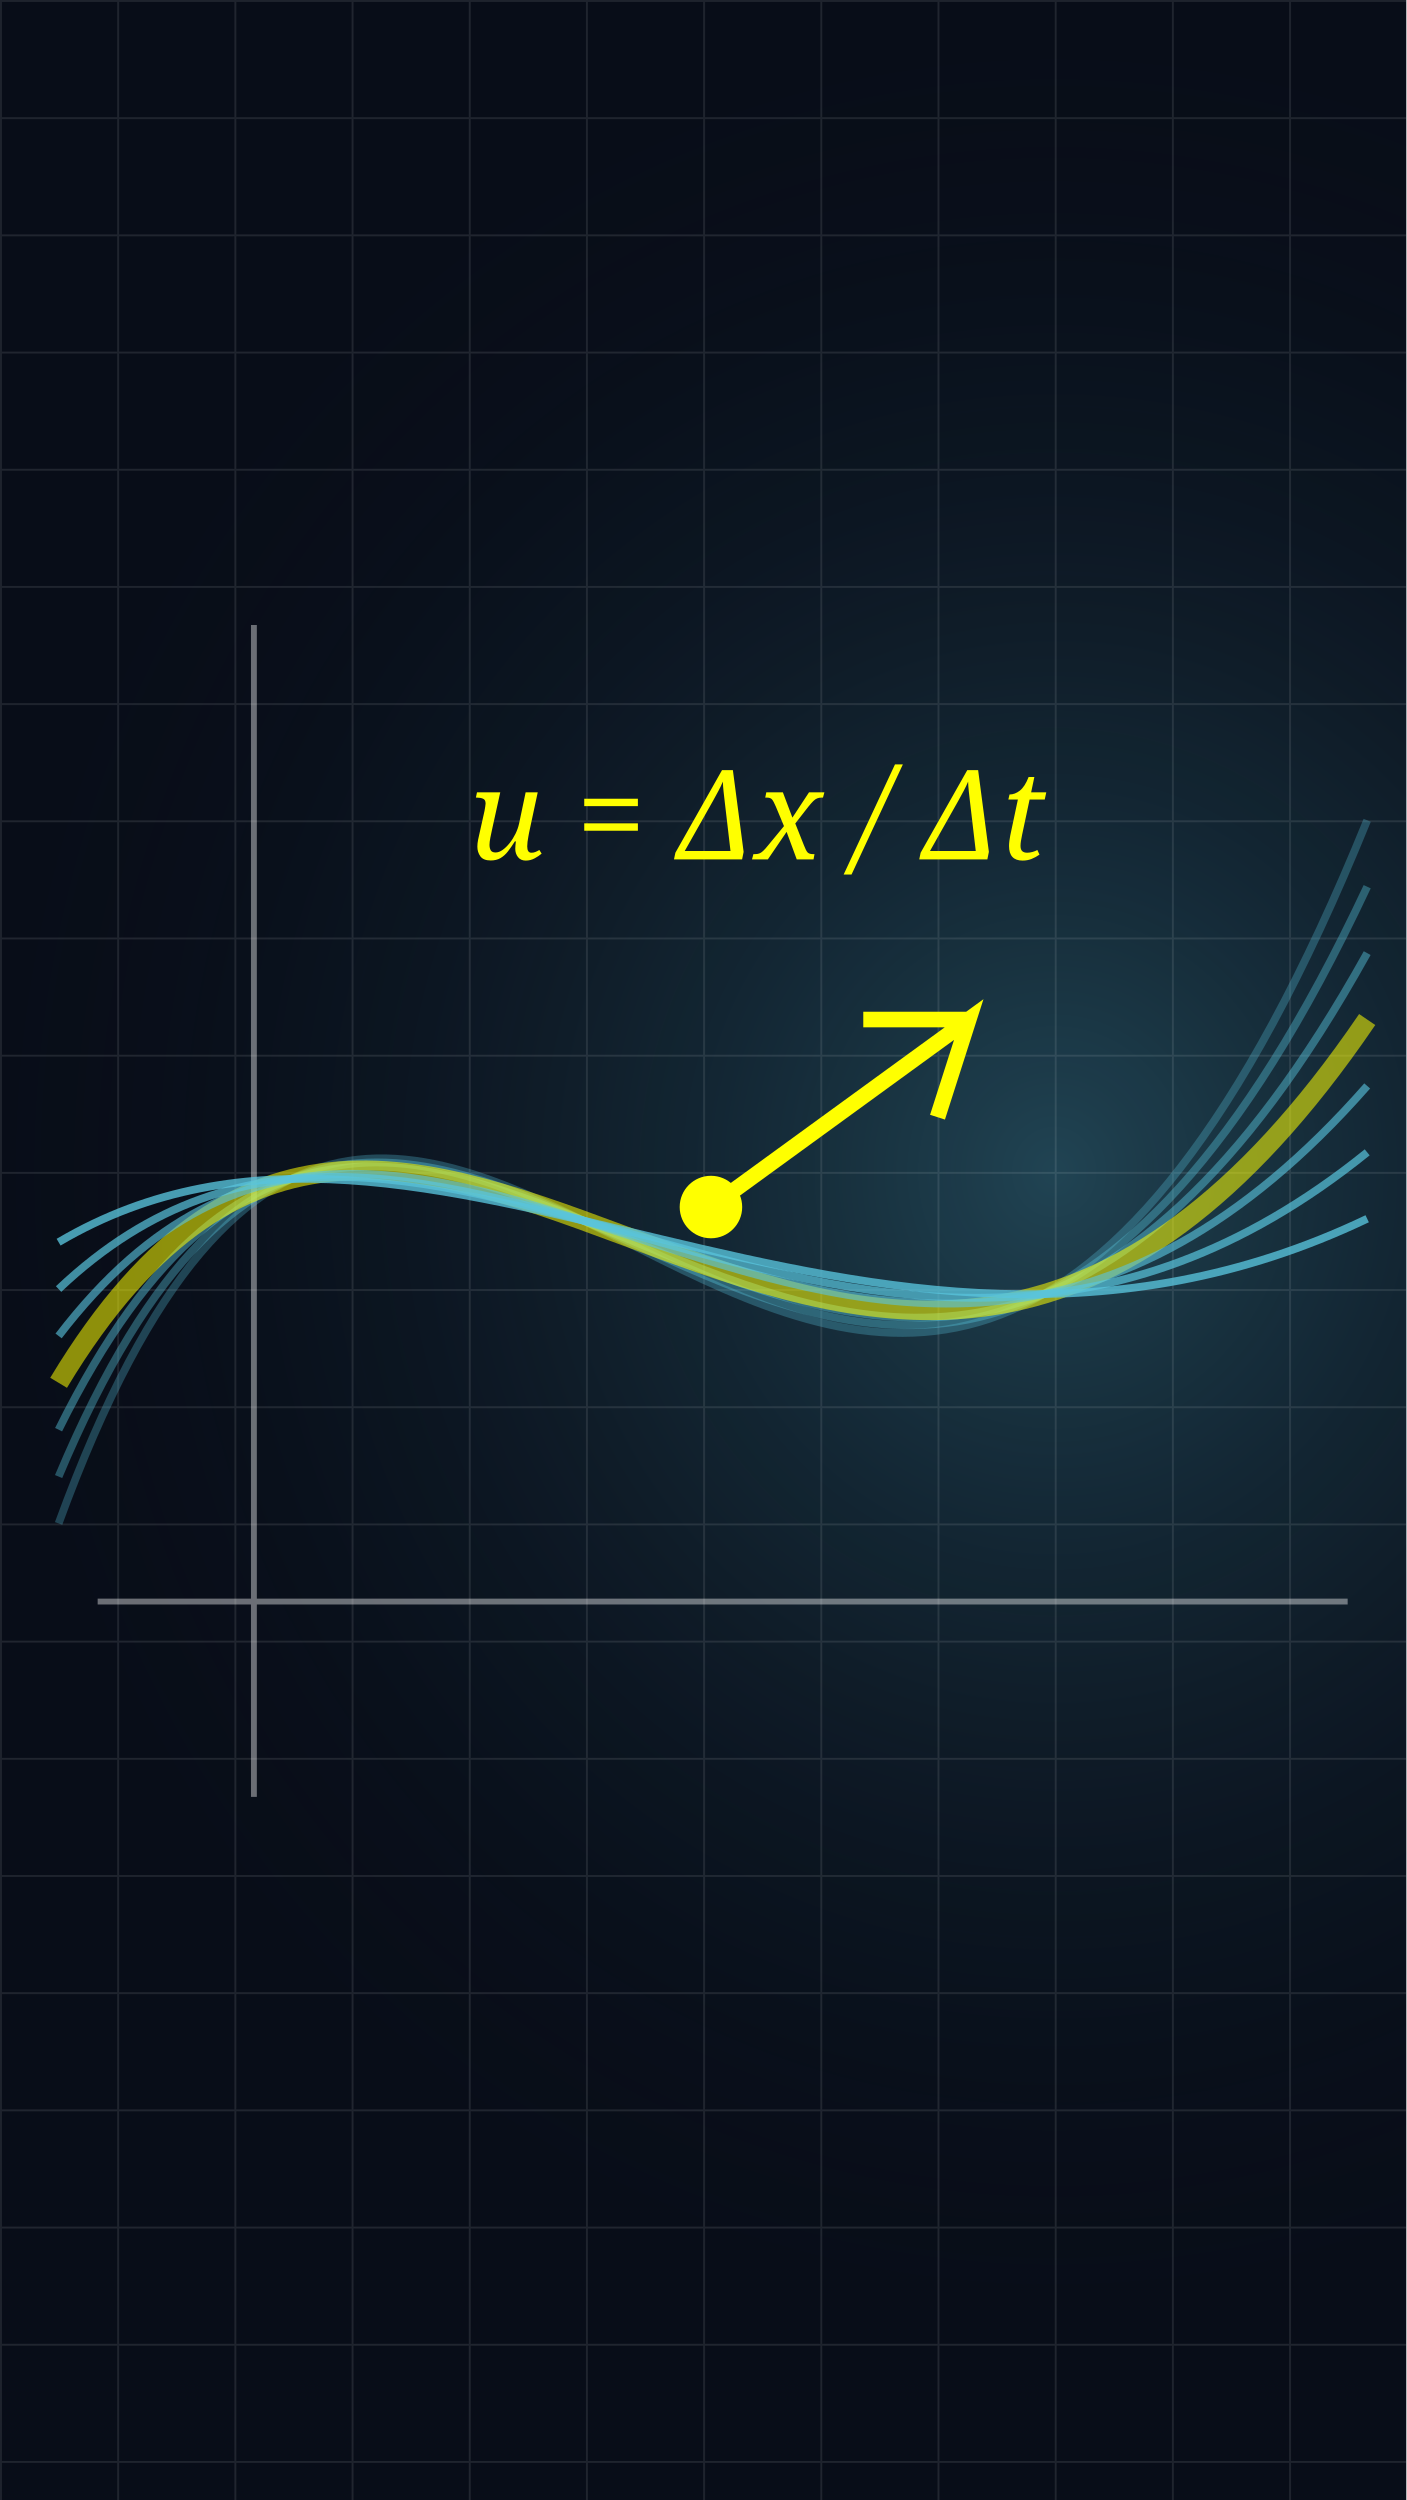
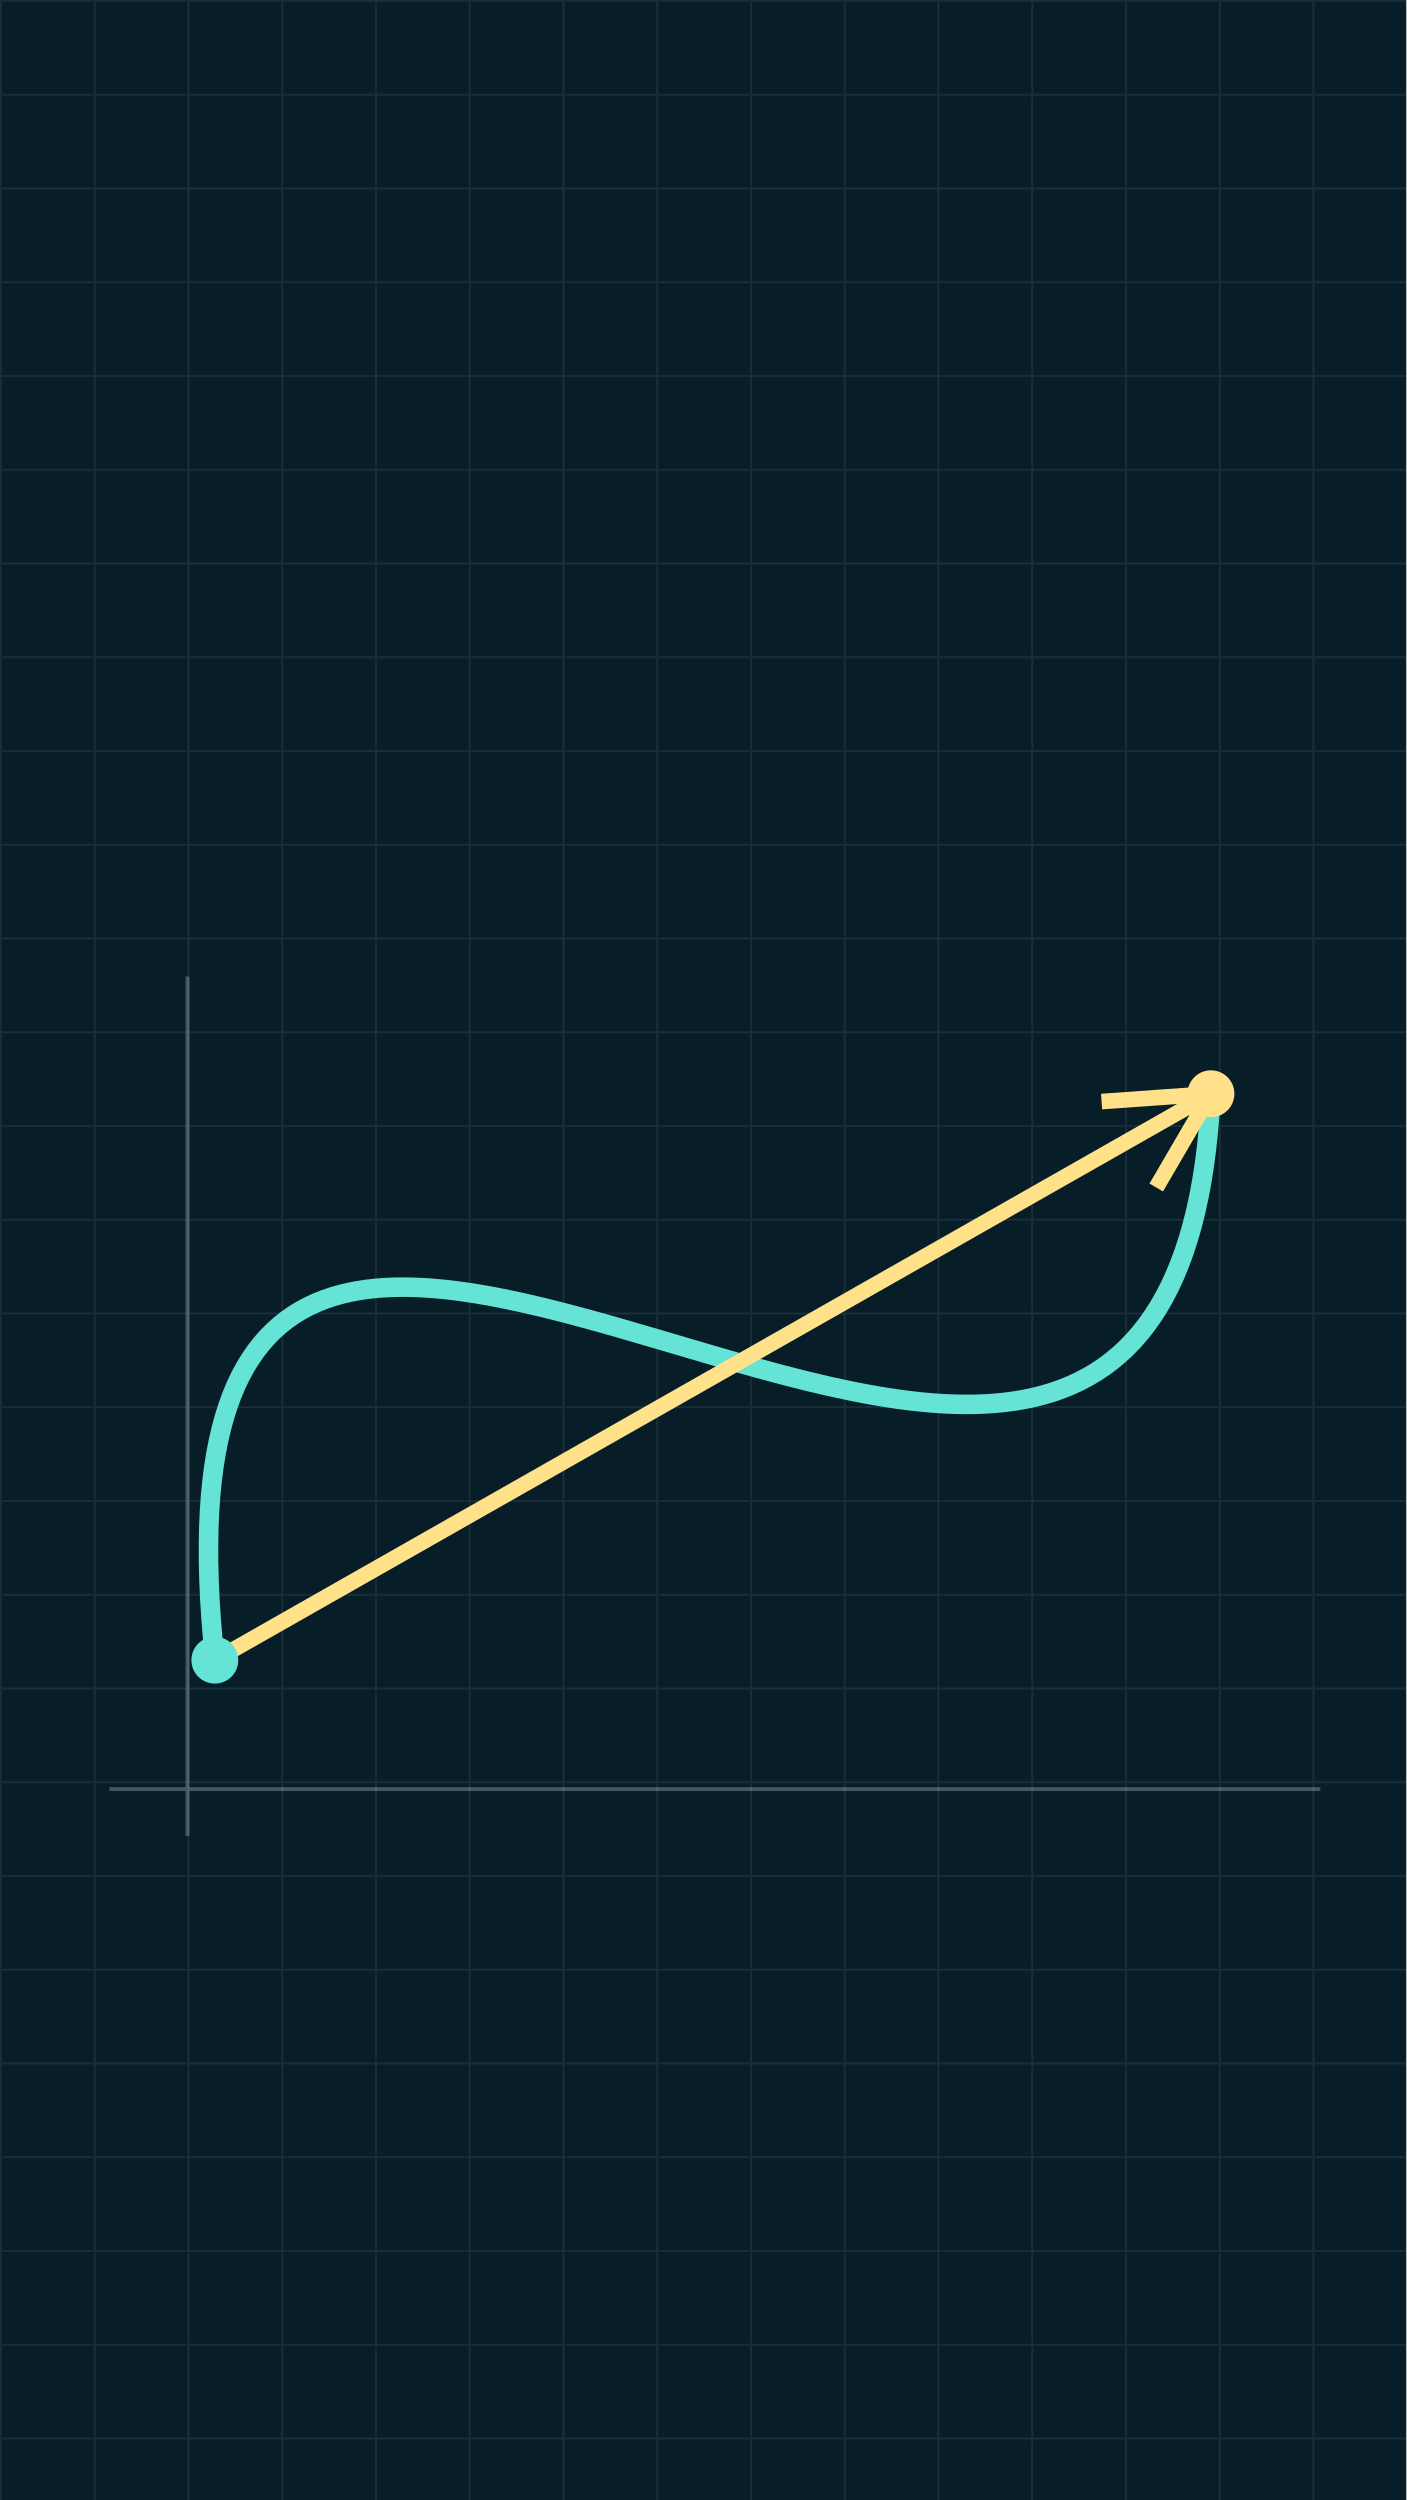
<svg xmlns="http://www.w3.org/2000/svg" width="360" height="640" viewBox="0 0 360 640">
+   <rect width="360" height="640" fill="#071e29" />
  <defs>
-     <radialGradient id="glow">
-       <stop stop-color="#58c4dd" stop-opacity=".3" />
-       <stop offset="1" stop-color="#080d18" stop-opacity="0" />
-     </radialGradient>
-     <pattern id="grid" width="30" height="30" patternUnits="userSpaceOnUse">
-       <path d="M 30 0 H 0 V 30" stroke="#fff" stroke-opacity=".09" fill="none" />
+     <pattern id="grid" width="24" height="24" patternUnits="userSpaceOnUse">
+       <path d="M24 0H0V24" fill="none" stroke="#ffffff" stroke-opacity=".07" />
    </pattern>
-     <filter id="bloom">
-       <feGaussianBlur stdDeviation="4" />
-     </filter>
  </defs>
-   <rect width="360" height="640" fill="#080d18" />
-   <ellipse cx="270" cy="300" rx="280" ry="300" fill="url(#glow)" />
  <rect width="360" height="640" fill="url(#grid)" />
-   <path d="M 25 410 H 345 M 65 460 V 160" stroke="#fff" stroke-opacity=".4" stroke-width="1.5" />
-   <path d="M 15 390 C 110 130, 220 530, 350 210" fill="none" stroke="#58c4dd" stroke-width="2" opacity="0.3" />
-   <path d="M 15 378 C 110 152, 220 504, 350 227" fill="none" stroke="#58c4dd" stroke-width="2" opacity="0.38" />
-   <path d="M 15 366 C 110 174, 220 478, 350 244" fill="none" stroke="#58c4dd" stroke-width="2" opacity="0.46" />
-   <path d="M 15 354 C 110 196, 220 452, 350 261" fill="none" stroke="#ffff00" stroke-width="5" opacity="0.54" />
-   <path d="M 15 342 C 110 218, 220 426, 350 278" fill="none" stroke="#58c4dd" stroke-width="2" opacity="0.62" />
-   <path d="M 15 330 C 110 240, 220 400, 350 295" fill="none" stroke="#58c4dd" stroke-width="2" opacity="0.7" />
-   <path d="M 15 318 C 110 262, 220 374, 350 312" fill="none" stroke="#58c4dd" stroke-width="2" opacity="0.78" />
-   <circle cx="182" cy="309" r="8" fill="#ffff00" />
-   <path d="M 182 309 l 66 -48 l -8 25 M 248 261 l -27 0" stroke="#ffff00" stroke-width="4" fill="none" />
-   <text x="120" y="220" font-family="Georgia,serif" font-style="italic" font-size="32" fill="#ffff00">u = Δx / Δt</text>
+   <path d="M28 458 H338 M48 470 V250" stroke="#ffffff" opacity=".25" fill="none" />
+   <path d="M55 425 C30 190 300 490 310 280" stroke="#65e4d5" stroke-width="5" fill="none" />
+   <path d="M55 425 L310 280 l-28 2 m28 -2 l-14 24" stroke="#ffe18a" stroke-width="4" fill="none" />
+   <circle cx="55" cy="425" r="6" fill="#65e4d5" />
+   <circle cx="310" cy="280" r="6" fill="#ffe18a" />
</svg>
